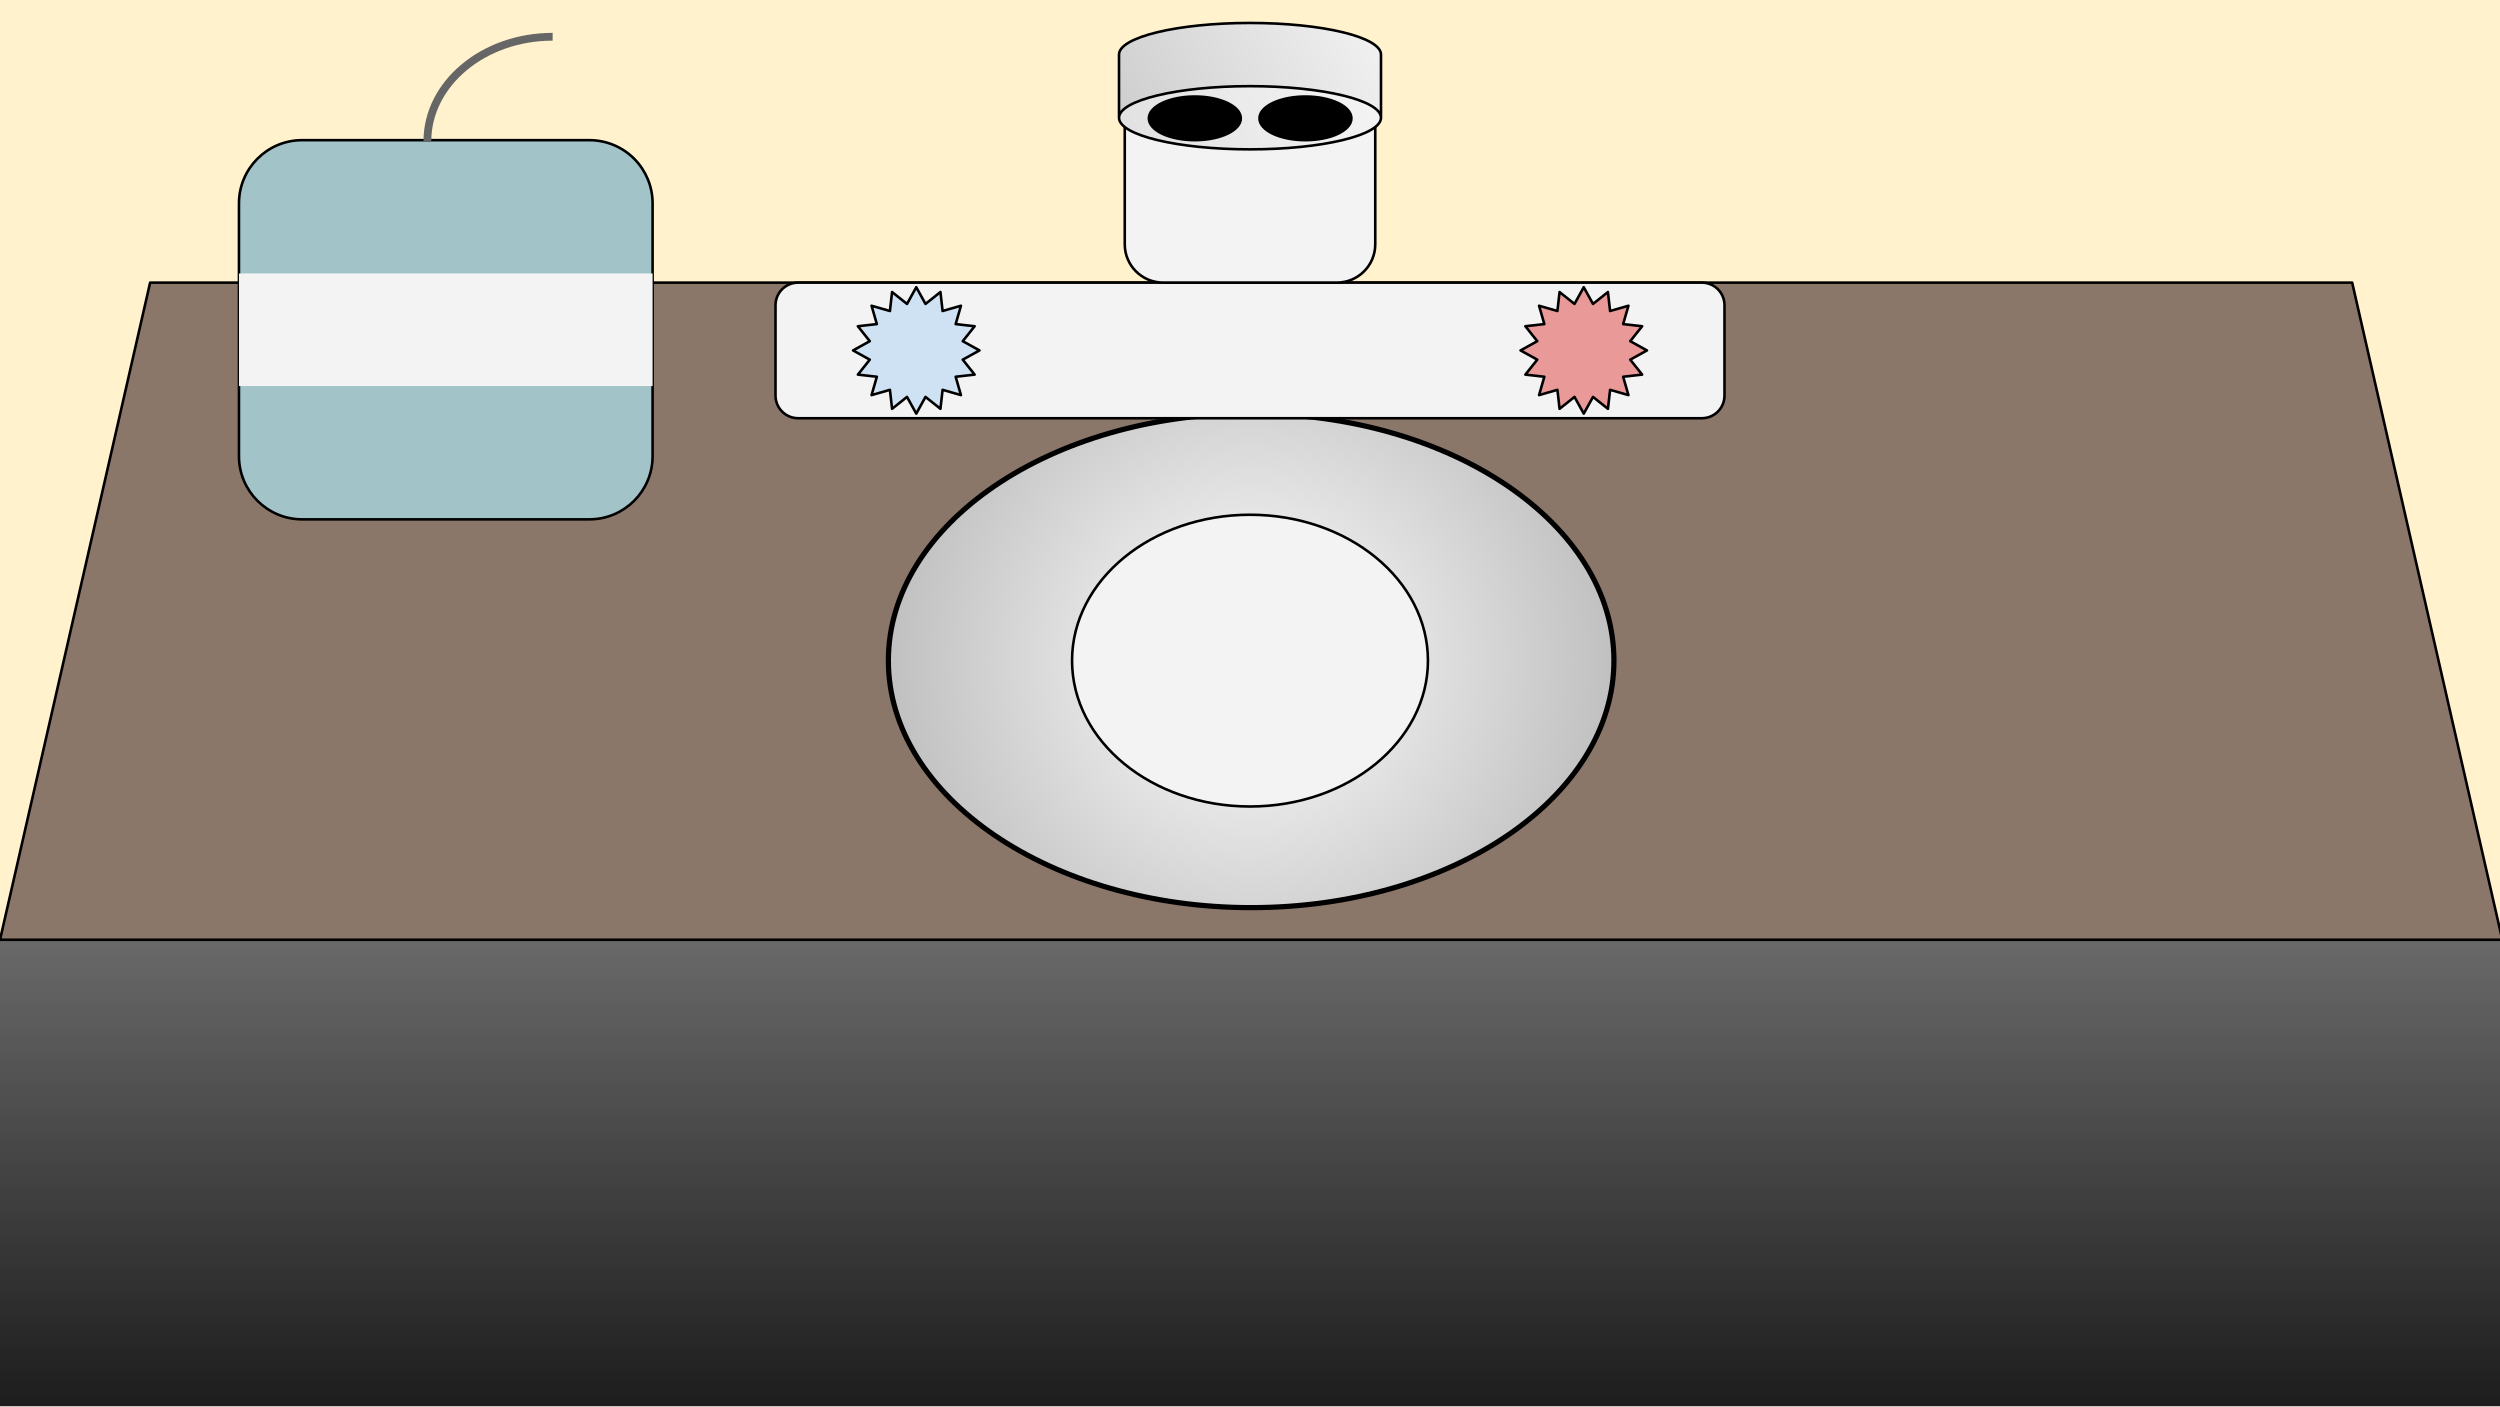
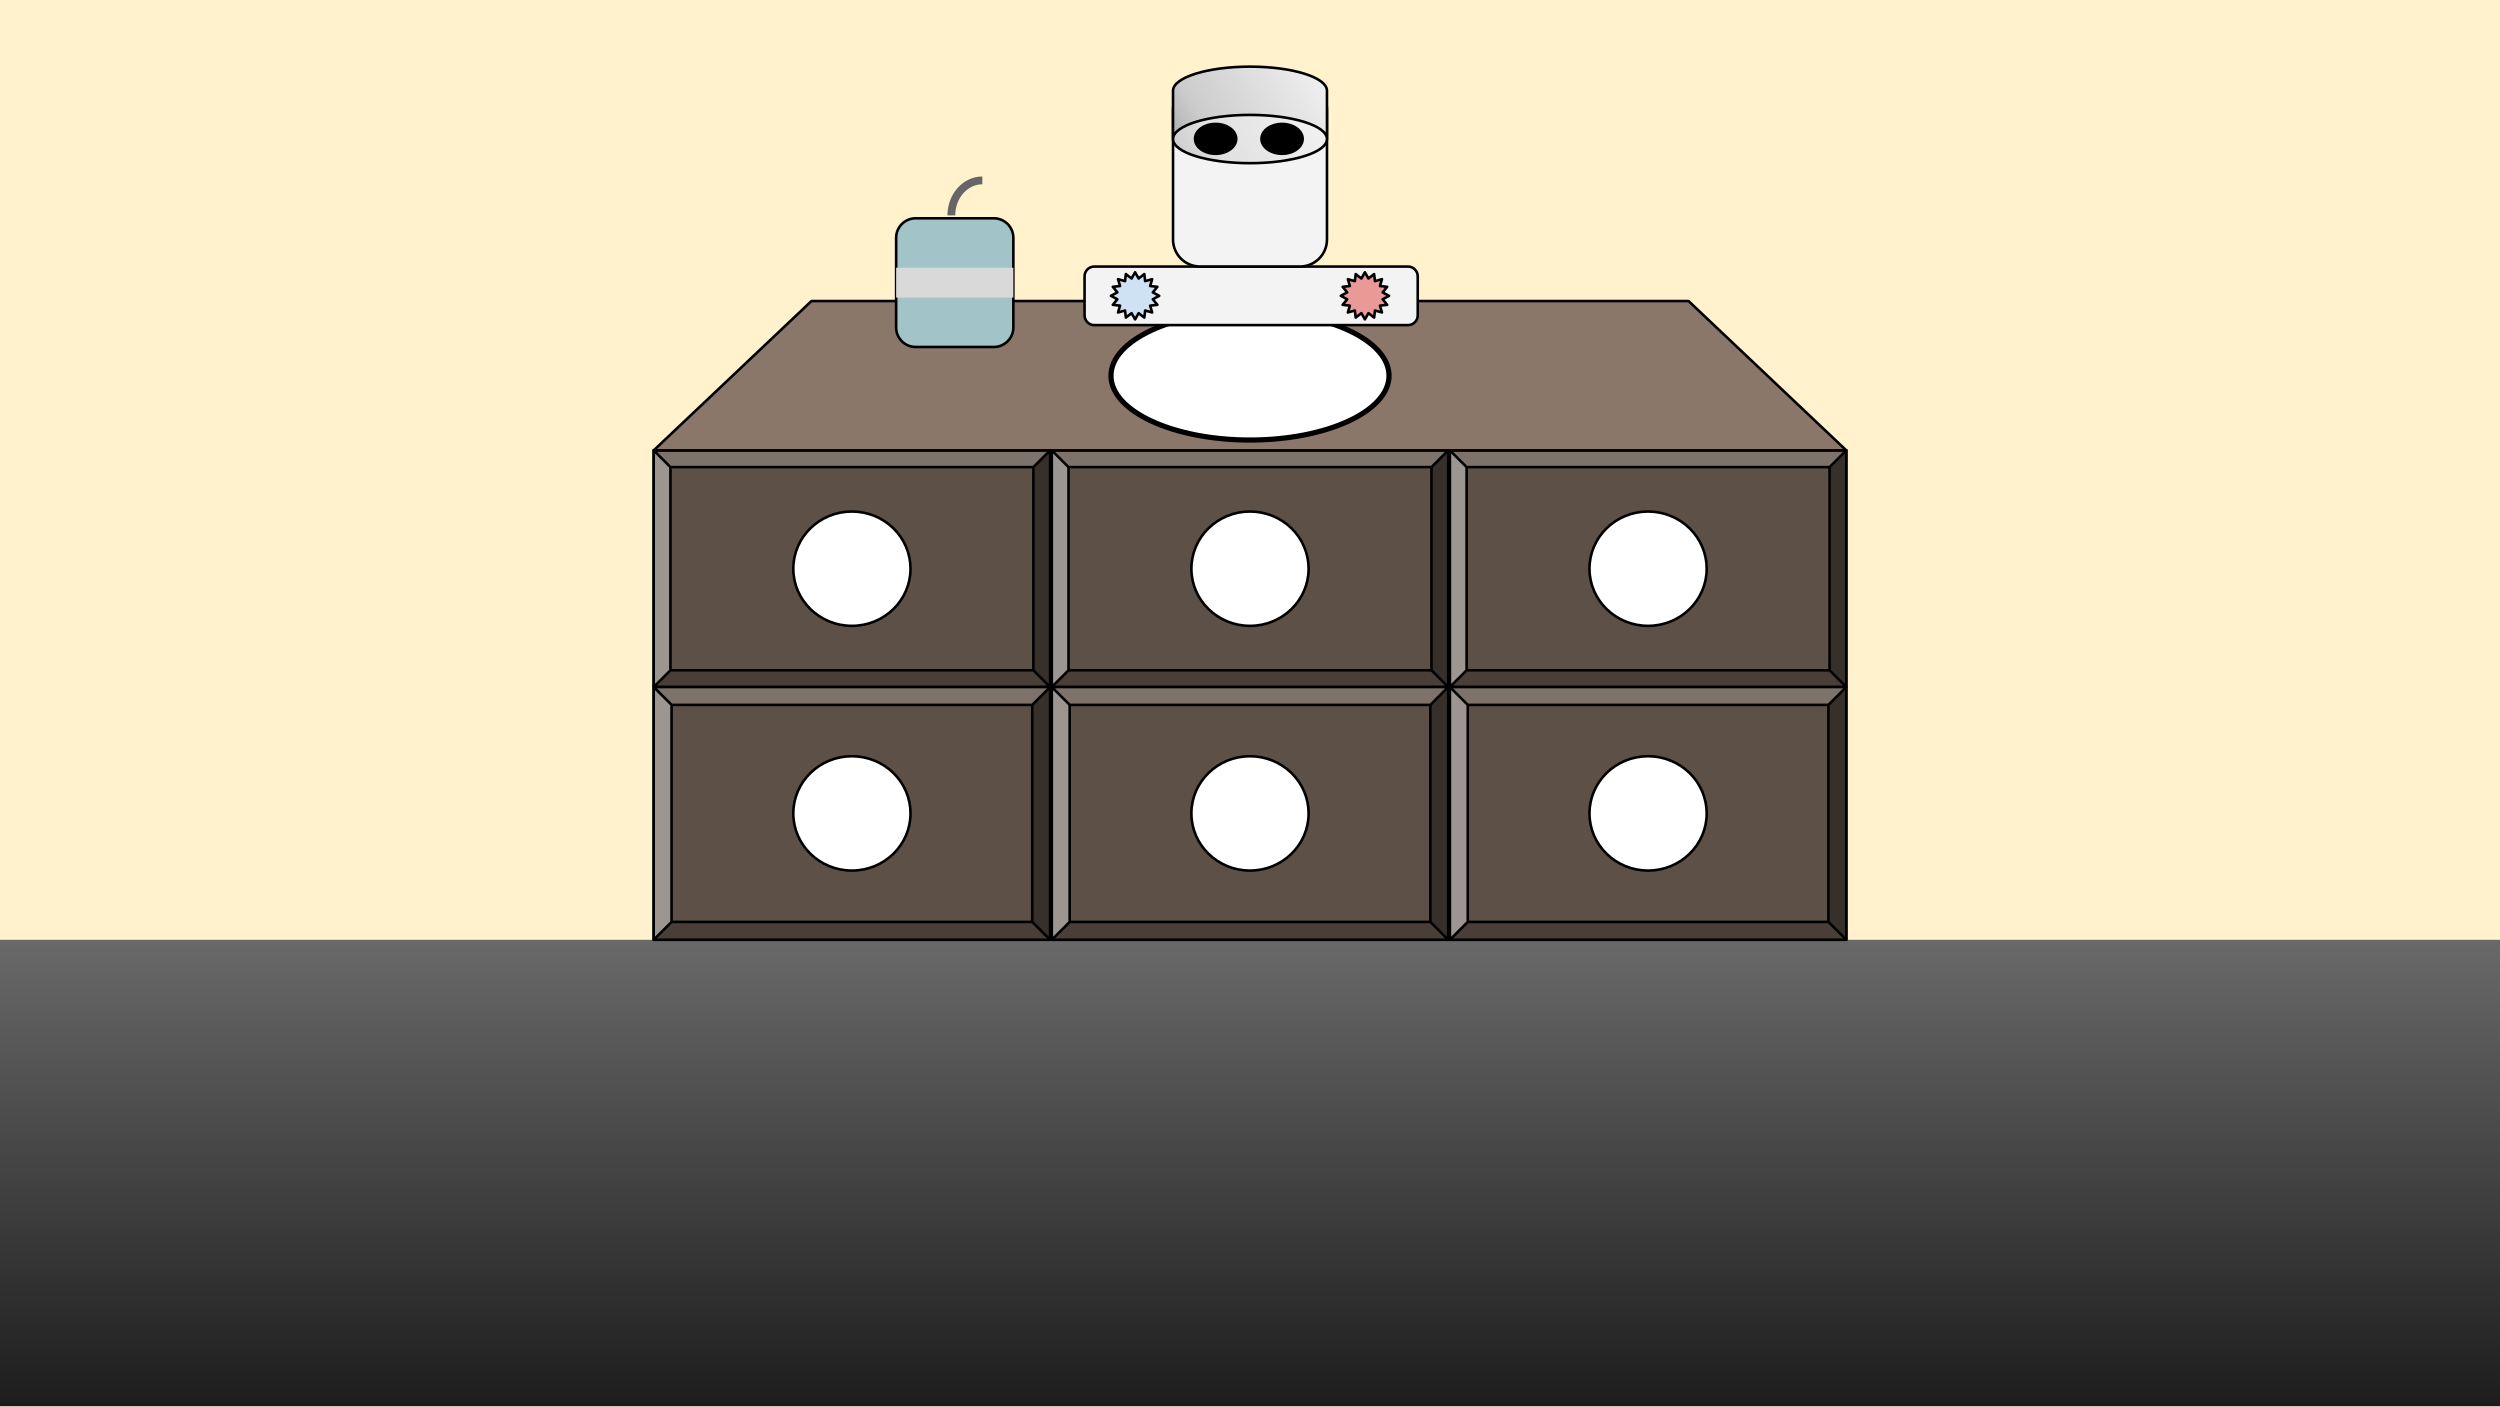
<svg xmlns="http://www.w3.org/2000/svg" version="1.1" viewBox="0.0 0.0 960.0 540.0" fill="none" stroke="none" stroke-linecap="square" stroke-miterlimit="10">
  <clipPath id="p.0">
    <path d="m0 0l960.0 0l0 540.0l-960.0 0l0 -540.0z" clip-rule="nonzero" />
  </clipPath>
  <g clip-path="url(#p.0)">
    <path fill="#fff2cc" d="m0 0l960.0 0l0 540.0l-960.0 0z" fill-rule="evenodd" />
    <defs>
      <linearGradient id="p.1" gradientUnits="userSpaceOnUse" gradientTransform="matrix(13.38245 0.0 0.0 13.38245 0.0 0.0)" spreadMethod="pad" x1="9.436625331829487E-10" y1="26.967" x2="-4.84434104419912E-5" y2="40.349">
        <stop offset="0.0" stop-color="#696969" />
        <stop offset="1.0" stop-color="#1d1d1d" />
      </linearGradient>
    </defs>
    <path fill="url(#p.1)" d="m0 360.882l960.882 0l0 179.087l-960.882 0z" fill-rule="evenodd" />
-     <path fill="#8b776a" d="m0 360.877l57.646 -252.346l845.59 0l57.646 252.346z" fill-rule="evenodd" />
-     <path stroke="#000000" stroke-width="1.0" stroke-linejoin="round" stroke-linecap="butt" d="m0 360.877l57.646 -252.346l845.59 0l57.646 252.346z" fill-rule="evenodd" />
+     <path fill="#8b776a" d="m251.024 172.945l457.953 0l0 187.937l-457.953 0z" fill-rule="evenodd" />
+     <path stroke="#000000" stroke-width="1.0" stroke-linejoin="round" stroke-linecap="butt" d="m251.024 172.945l457.953 0l0 187.937l-457.953 0z" fill-rule="evenodd" />
+     <path fill="#5d5047" d="m257.45 179.371l139.368 0l0 78.014l-139.368 0z" fill-rule="evenodd" />
+     <path fill="#7d736b" d="m251.024 172.945l152.22 0l-6.426 6.426l-139.368 0z" fill-rule="evenodd" />
+     <path fill="#4a3f38" d="m251.024 263.811l6.426 -6.426l139.368 0l6.426 6.426z" fill-rule="evenodd" />
+     <path fill="#9d9690" d="m251.024 172.945l6.426 6.426l0 78.014l-6.426 6.426z" fill-rule="evenodd" />
+     <path fill="#372f2a" d="m403.244 172.945l0 90.866l-6.426 -6.426l0 -78.014z" fill-rule="evenodd" />
+     <path fill="#000000" fill-opacity="0.0" d="m251.024 172.945l152.22 0l0 90.866l-152.22 0zm6.426 6.426l139.368 0l0 78.014l-139.368 0zm-6.426 -6.426l6.426 6.426m-6.426 84.44l6.426 -6.426m145.794 -84.44l-6.426 6.426m6.426 84.44l-6.426 -6.426" fill-rule="evenodd" />
+     <path stroke="#000000" stroke-width="1.0" stroke-linejoin="round" stroke-linecap="butt" d="m251.024 172.945l152.22 0l0 90.866l-152.22 0zm6.426 6.426l139.368 0l0 78.014l-139.368 0zm-6.426 -6.426l6.426 6.426m-6.426 84.44l6.426 -6.426m145.794 -84.44l-6.426 6.426m6.426 84.44l-6.426 -6.426" fill-rule="evenodd" />
+     <path fill="#5d5047" d="m410.316 179.371l139.368 0l0 78.014l-139.368 0z" fill-rule="evenodd" />
+     <path fill="#7d736b" d="m403.89 172.945l152.22 0l-6.426 6.426l-139.368 0z" fill-rule="evenodd" />
+     <path fill="#4a3f38" d="m403.89 263.811l6.426 -6.426l139.368 0l6.426 6.426z" fill-rule="evenodd" />
+     <path fill="#9d9690" d="m403.89 172.945l6.426 6.426l0 78.014l-6.426 6.426z" fill-rule="evenodd" />
+     <path fill="#372f2a" d="m556.11 172.945l0 90.866l-6.426 -6.426l0 -78.014z" fill-rule="evenodd" />
+     <path fill="#000000" fill-opacity="0.0" d="m403.89 172.945l152.22 0l0 90.866l-152.22 0zm6.426 6.426l139.368 0l0 78.014l-139.368 0zm-6.426 -6.426l6.426 6.426m-6.426 84.44l6.426 -6.426m145.794 -84.44l-6.426 6.426m6.426 84.44l-6.426 -6.426" fill-rule="evenodd" />
+     <path stroke="#000000" stroke-width="1.0" stroke-linejoin="round" stroke-linecap="butt" d="m403.89 172.945l152.22 0l0 90.866l-152.22 0zm6.426 6.426l139.368 0l0 78.014l-139.368 0zm-6.426 -6.426l6.426 6.426m-6.426 84.44l6.426 -6.426m145.794 -84.44l-6.426 6.426m6.426 84.44l-6.426 -6.426" fill-rule="evenodd" />
+     <path fill="#5d5047" d="m563.182 179.371l139.368 0l0 78.014l-139.368 0z" fill-rule="evenodd" />
+     <path fill="#7d736b" d="m556.756 172.945l152.22 0l-6.426 6.426l-139.368 0z" fill-rule="evenodd" />
+     <path fill="#4a3f38" d="m556.756 263.811l6.426 -6.426l139.368 0l6.426 6.426z" fill-rule="evenodd" />
+     <path fill="#9d9690" d="m556.756 172.945l6.426 6.426l0 78.014l-6.426 6.426z" fill-rule="evenodd" />
+     <path fill="#372f2a" d="m708.976 172.945l0 90.866l-6.426 -6.426l0 -78.014z" fill-rule="evenodd" />
+     <path fill="#000000" fill-opacity="0.0" d="m556.756 172.945l152.22 0l0 90.866l-152.22 0zm6.426 6.426l139.368 0l0 78.014l-139.368 0zm-6.426 -6.426l6.426 6.426m-6.426 84.44l6.426 -6.426m145.794 -84.44l-6.426 6.426m6.426 84.44l-6.426 -6.426" fill-rule="evenodd" />
+     <path stroke="#000000" stroke-width="1.0" stroke-linejoin="round" stroke-linecap="butt" d="m556.756 172.945l152.22 0l0 90.866l-152.22 0zm6.426 6.426l139.368 0l0 78.014l-139.368 0zm-6.426 -6.426l6.426 6.426m-6.426 84.44l6.426 -6.426m145.794 -84.44l-6.426 6.426m6.426 84.44l-6.426 -6.426" fill-rule="evenodd" />
+     <path fill="#5d5047" d="m257.889 270.676l138.491 0l0 83.341l-138.491 0z" fill-rule="evenodd" />
+     <path fill="#7d736b" d="m251.024 263.811l152.22 0l-6.865 6.865l-138.491 0z" fill-rule="evenodd" />
+     <path fill="#4a3f38" d="m251.024 360.882l6.865 -6.865l138.491 0l6.865 6.865z" fill-rule="evenodd" />
+     <path fill="#9d9690" d="m251.024 263.811l6.865 6.865l0 83.341l-6.865 6.865z" fill-rule="evenodd" />
+     <path fill="#372f2a" d="m403.244 263.811l0 97.071l-6.865 -6.865l0 -83.341z" fill-rule="evenodd" />
+     <path fill="#000000" fill-opacity="0.0" d="m251.024 263.811l152.22 0l0 97.071l-152.22 0zm6.865 6.865l138.491 0l0 83.341l-138.491 0zm-6.865 -6.865l6.865 6.865m-6.865 90.206l6.865 -6.865m145.356 -90.206l-6.865 6.865m6.865 90.206l-6.865 -6.865" fill-rule="evenodd" />
+     <path stroke="#000000" stroke-width="1.0" stroke-linejoin="round" stroke-linecap="butt" d="m251.024 263.811l152.22 0l0 97.071l-152.22 0zm6.865 6.865l138.491 0l0 83.341l-138.491 0zm-6.865 -6.865l6.865 6.865m-6.865 90.206l6.865 -6.865m145.356 -90.206l-6.865 6.865m6.865 90.206l-6.865 -6.865" fill-rule="evenodd" />
+     <path fill="#5d5047" d="m410.755 270.676l138.491 0l0 83.341l-138.491 0z" fill-rule="evenodd" />
+     <path fill="#7d736b" d="m403.89 263.811l152.22 0l-6.865 6.865l-138.491 0z" fill-rule="evenodd" />
+     <path fill="#4a3f38" d="m403.89 360.882l6.865 -6.865l138.491 0l6.865 6.865z" fill-rule="evenodd" />
+     <path fill="#9d9690" d="m403.89 263.811l6.865 6.865l0 83.341l-6.865 6.865z" fill-rule="evenodd" />
+     <path fill="#372f2a" d="m556.11 263.811l0 97.071l-6.865 -6.865l0 -83.341z" fill-rule="evenodd" />
+     <path fill="#000000" fill-opacity="0.0" d="m403.89 263.811l152.22 0l0 97.071l-152.22 0zm6.865 6.865l138.491 0l0 83.341l-138.491 0zm-6.865 -6.865l6.865 6.865m-6.865 90.206l6.865 -6.865m145.356 -90.206l-6.865 6.865m6.865 90.206l-6.865 -6.865" fill-rule="evenodd" />
+     <path stroke="#000000" stroke-width="1.0" stroke-linejoin="round" stroke-linecap="butt" d="m403.89 263.811l152.22 0l0 97.071l-152.22 0zm6.865 6.865l138.491 0l0 83.341l-138.491 0zm-6.865 -6.865l6.865 6.865m-6.865 90.206l6.865 -6.865m145.356 -90.206l-6.865 6.865m6.865 90.206l-6.865 -6.865" fill-rule="evenodd" />
+     <path fill="#5d5047" d="m563.621 270.676l138.491 0l0 83.341l-138.491 0z" fill-rule="evenodd" />
+     <path fill="#7d736b" d="m556.756 263.811l152.22 0l-6.865 6.865l-138.491 0z" fill-rule="evenodd" />
+     <path fill="#4a3f38" d="m556.756 360.882l6.865 -6.865l138.491 0l6.865 6.865z" fill-rule="evenodd" />
+     <path fill="#9d9690" d="m556.756 263.811l6.865 6.865l0 83.341l-6.865 6.865z" fill-rule="evenodd" />
+     <path fill="#372f2a" d="m708.976 263.811l0 97.071l-6.865 -6.865l0 -83.341z" fill-rule="evenodd" />
+     <path fill="#000000" fill-opacity="0.0" d="m556.756 263.811l152.22 0l0 97.071l-152.22 0zm6.865 6.865l138.491 0l0 83.341l-138.491 0zm-6.865 -6.865l6.865 6.865m-6.865 90.206l6.865 -6.865m145.356 -90.206l-6.865 6.865m6.865 90.206l-6.865 -6.865" fill-rule="evenodd" />
+     <path stroke="#000000" stroke-width="1.0" stroke-linejoin="round" stroke-linecap="butt" d="m556.756 263.811l152.22 0l0 97.071l-152.22 0zm6.865 6.865l138.491 0l0 83.341l-138.491 0zm-6.865 -6.865l6.865 6.865m-6.865 90.206l6.865 -6.865m145.356 -90.206l-6.865 6.865m6.865 90.206l-6.865 -6.865" fill-rule="evenodd" />
+     <path fill="#8b776a" d="m251.024 172.942l60.586 -57.354l336.781 0l60.586 57.354z" fill-rule="evenodd" />
+     <path stroke="#000000" stroke-width="1.0" stroke-linejoin="round" stroke-linecap="butt" d="m251.024 172.942l60.586 -57.354l336.781 0l60.586 57.354z" fill-rule="evenodd" />
+     <path fill="#ffffff" d="m426.614 144.265l0 0c0 -13.646 23.902 -24.709 53.386 -24.709l0 0c29.484 0 53.386 11.062 53.386 24.709l0 0c0 13.646 -23.902 24.709 -53.386 24.709l0 0c-29.484 0 -53.386 -11.062 -53.386 -24.709z" fill-rule="evenodd" />
+     <path stroke="#000000" stroke-width="2.0" stroke-linejoin="round" stroke-linecap="butt" d="m426.614 144.265l0 0c0 -13.646 23.902 -24.709 53.386 -24.709l0 0c29.484 0 53.386 11.062 53.386 24.709l0 0c0 13.646 -23.902 24.709 -53.386 24.709l0 0c-29.484 0 -53.386 -11.062 -53.386 -24.709z" fill-rule="evenodd" />
+     <path fill="#f3f3f3" d="m416.472 106.102l0 0c0 -2.07 1.678 -3.748 3.748 -3.748l120.441 0c0.994 0 1.947 0.395 2.65 1.098c0.703 0.703 1.098 1.656 1.098 2.65l0 14.992c0 2.07 -1.678 3.748 -3.748 3.748l-120.441 0c-2.07 0 -3.748 -1.678 -3.748 -3.748z" fill-rule="evenodd" />
+     <path stroke="#000000" stroke-width="1.0" stroke-linejoin="round" stroke-linecap="butt" d="m416.472 106.102l0 0c0 -2.07 1.678 -3.748 3.748 -3.748l120.441 0c0.994 0 1.947 0.395 2.65 1.098c0.703 0.703 1.098 1.656 1.098 2.65l0 14.992c0 2.07 -1.678 3.748 -3.748 3.748l-120.441 0c-2.07 0 -3.748 -1.678 -3.748 -3.748z" fill-rule="evenodd" />
+     <path fill="#f3f3f3" d="m450.441 42.128l0 0c0 -5.724 4.64 -10.365 10.365 -10.365l38.389 0l0 0c2.749 0 5.385 1.092 7.329 3.036c1.944 1.944 3.036 4.58 3.036 7.329l0 49.854c0 5.724 -4.64 10.365 -10.365 10.365l-38.389 0c-5.724 0 -10.365 -4.64 -10.365 -10.365z" fill-rule="evenodd" />
+     <path stroke="#000000" stroke-width="1.0" stroke-linejoin="round" stroke-linecap="butt" d="m450.441 42.128l0 0c0 -5.724 4.64 -10.365 10.365 -10.365l38.389 0l0 0c2.749 0 5.385 1.092 7.329 3.036c1.944 1.944 3.036 4.58 3.036 7.329l0 49.854c0 5.724 -4.64 10.365 -10.365 10.365l-38.389 0c-5.724 0 -10.365 -4.64 -10.365 -10.365z" fill-rule="evenodd" />
    <defs>
-       <radialGradient id="p.2" gradientUnits="userSpaceOnUse" gradientTransform="matrix(12.98199 0.0 0.0 12.98199 0.0 0.0)" spreadMethod="pad" cx="37.008" cy="19.541" fx="37.008" fy="19.541" r="12.982">
-         <stop offset="0.0" stop-color="#ffffff" />
-         <stop offset="1.0" stop-color="#b3b3b3" />
-       </radialGradient>
-     </defs>
-     <path fill="url(#p.2)" d="m341.134 253.68l0 0c0 -52.384 62.37 -94.85 139.307 -94.85l0 0c76.937 0 139.307 42.466 139.307 94.85l0 0c0 52.384 -62.37 94.85 -139.307 94.85l0 0c-76.937 0 -139.307 -42.466 -139.307 -94.85z" fill-rule="evenodd" />
-     <path stroke="#000000" stroke-width="2.0" stroke-linejoin="round" stroke-linecap="butt" d="m341.134 253.68l0 0c0 -52.384 62.37 -94.85 139.307 -94.85l0 0c76.937 0 139.307 42.466 139.307 94.85l0 0c0 52.384 -62.37 94.85 -139.307 94.85l0 0c-76.937 0 -139.307 -42.466 -139.307 -94.85z" fill-rule="evenodd" />
-     <path fill="#f3f3f3" d="m297.795 117.206l0 0c0 -4.792 3.885 -8.677 8.677 -8.677l347.055 0c2.301 0 4.508 0.914 6.136 2.542c1.627 1.627 2.542 3.834 2.542 6.136l0 34.708c0 4.792 -3.885 8.677 -8.677 8.677l-347.055 0c-4.792 0 -8.677 -3.885 -8.677 -8.677z" fill-rule="evenodd" />
-     <path stroke="#000000" stroke-width="1.0" stroke-linejoin="round" stroke-linecap="butt" d="m297.795 117.206l0 0c0 -4.792 3.885 -8.677 8.677 -8.677l347.055 0c2.301 0 4.508 0.914 6.136 2.542c1.627 1.627 2.542 3.834 2.542 6.136l0 34.708c0 4.792 -3.885 8.677 -8.677 8.677l-347.055 0c-4.792 0 -8.677 -3.885 -8.677 -8.677z" fill-rule="evenodd" />
-     <path fill="#f3f3f3" d="m431.906 34.998l0 0c0 -8.121 6.583 -14.704 14.704 -14.704l66.782 0c3.9 0 7.64 1.549 10.397 4.307c2.757 2.757 4.307 6.497 4.307 10.397l0 58.813c0 8.121 -6.583 14.704 -14.704 14.704l-66.782 0l0 0c-8.121 0 -14.704 -6.583 -14.704 -14.704z" fill-rule="evenodd" />
-     <path stroke="#000000" stroke-width="1.0" stroke-linejoin="round" stroke-linecap="butt" d="m431.906 34.998l0 0c0 -8.121 6.583 -14.704 14.704 -14.704l66.782 0c3.9 0 7.64 1.549 10.397 4.307c2.757 2.757 4.307 6.497 4.307 10.397l0 58.813c0 8.121 -6.583 14.704 -14.704 14.704l-66.782 0l0 0c-8.121 0 -14.704 -6.583 -14.704 -14.704z" fill-rule="evenodd" />
-     <defs>
-       <linearGradient id="p.3" gradientUnits="userSpaceOnUse" gradientTransform="matrix(-10.55408 0.0 0.0 -10.55408 0.0 0.0)" spreadMethod="pad" x1="-47.863" y1="3.292" x2="-38.723" y2="-1.985">
+       <linearGradient id="p.2" gradientUnits="userSpaceOnUse" gradientTransform="matrix(-8.350641 0.0 0.0 -8.350641 0.0 0.0)" spreadMethod="pad" x1="-59.251" y1="0.001" x2="-52.019" y2="-4.174">
        <stop offset="0.0" stop-color="#f2f2f2" />
-         <stop offset="1" stop-color="#cccccc" />
-         <stop offset="1" stop-color="#dfdfdf" />
+         <stop offset="0.74" stop-color="#cccccc" />
        <stop offset="1.0" stop-color="#a6a6a6" />
      </linearGradient>
    </defs>
-     <path fill="url(#p.3)" d="m530.299 45.218l0 0c0 -6.701 -22.52 -12.134 -50.299 -12.134c-27.779 0 -50.299 5.433 -50.299 12.134l0 -24.268c0 -6.701 22.52 -12.134 50.299 -12.134c27.779 0 50.299 5.433 50.299 12.134z" fill-rule="evenodd" />
+     <path fill="url(#p.2)" d="m509.559 53.391l0 0c0 -5.118 -13.234 -9.268 -29.559 -9.268c-16.325 0 -29.559 4.149 -29.559 9.268l0 -18.535c0 -5.118 13.234 -9.268 29.559 -9.268c16.325 0 29.559 4.149 29.559 9.268z" fill-rule="evenodd" />
    <defs>
-       <linearGradient id="p.4" gradientUnits="userSpaceOnUse" gradientTransform="matrix(-10.55408 0.0 0.0 -10.55408 0.0 0.0)" spreadMethod="pad" x1="-47.863" y1="3.292" x2="-38.723" y2="-1.985">
+       <linearGradient id="p.3" gradientUnits="userSpaceOnUse" gradientTransform="matrix(-8.350641 0.0 0.0 -8.350641 0.0 0.0)" spreadMethod="pad" x1="-59.251" y1="0.001" x2="-52.019" y2="-4.174">
        <stop offset="0.0" stop-color="#f2f2f2" />
-         <stop offset="1" stop-color="#cccccc" />
-         <stop offset="1" stop-color="#dfdfdf" />
+         <stop offset="0.74" stop-color="#cccccc" />
        <stop offset="1.0" stop-color="#a6a6a6" />
      </linearGradient>
    </defs>
-     <path fill="url(#p.4)" d="m530.299 45.218l0 0c0 6.701 -22.52 12.134 -50.299 12.134c-27.779 0 -50.299 -5.433 -50.299 -12.134l0 0c0 -6.701 22.52 -12.134 50.299 -12.134c27.779 0 50.299 5.433 50.299 12.134z" fill-rule="evenodd" />
-     <path fill="#000000" fill-opacity="0.0" d="m429.701 45.218l0 0c0 -6.701 22.52 -12.134 50.299 -12.134c27.779 0 50.299 5.433 50.299 12.134l0 0c0 6.701 -22.52 12.134 -50.299 12.134c-27.779 0 -50.299 -5.433 -50.299 -12.134l0 -24.268c0 -6.701 22.52 -12.134 50.299 -12.134c27.779 0 50.299 5.433 50.299 12.134l0 24.268" fill-rule="evenodd" />
-     <path fill="#ffffff" fill-opacity="0.4" d="m530.299 45.218l0 0c0 6.701 -22.52 12.134 -50.299 12.134c-27.779 0 -50.299 -5.433 -50.299 -12.134l0 0c0 -6.701 22.52 -12.134 50.299 -12.134c27.779 0 50.299 5.433 50.299 12.134z" fill-rule="evenodd" />
-     <path stroke="#000000" stroke-width="1.0" stroke-linejoin="round" stroke-linecap="butt" d="m429.701 45.218l0 0c0 -6.701 22.52 -12.134 50.299 -12.134c27.779 0 50.299 5.433 50.299 12.134l0 0c0 6.701 -22.52 12.134 -50.299 12.134c-27.779 0 -50.299 -5.433 -50.299 -12.134l0 -24.268c0 -6.701 22.52 -12.134 50.299 -12.134c27.779 0 50.299 5.433 50.299 12.134l0 24.268" fill-rule="evenodd" />
-     <path fill="#000000" d="m441.163 45.444l0 0c0 -4.627 7.904 -8.378 17.654 -8.378l0 0c9.75 0 17.654 3.751 17.654 8.378l0 0c0 4.627 -7.904 8.378 -17.654 8.378l0 0c-9.75 0 -17.654 -3.751 -17.654 -8.378z" fill-rule="evenodd" />
-     <path stroke="#000000" stroke-width="1.0" stroke-linejoin="round" stroke-linecap="butt" d="m441.163 45.444l0 0c0 -4.627 7.904 -8.378 17.654 -8.378l0 0c9.75 0 17.654 3.751 17.654 8.378l0 0c0 4.627 -7.904 8.378 -17.654 8.378l0 0c-9.75 0 -17.654 -3.751 -17.654 -8.378z" fill-rule="evenodd" />
-     <path fill="#000000" d="m483.635 45.444l0 0c0 -4.627 7.904 -8.378 17.654 -8.378l0 0c9.75 0 17.654 3.751 17.654 8.378l0 0c0 4.627 -7.904 8.378 -17.654 8.378l0 0c-9.75 0 -17.654 -3.751 -17.654 -8.378z" fill-rule="evenodd" />
-     <path stroke="#000000" stroke-width="1.0" stroke-linejoin="round" stroke-linecap="butt" d="m483.635 45.444l0 0c0 -4.627 7.904 -8.378 17.654 -8.378l0 0c9.75 0 17.654 3.751 17.654 8.378l0 0c0 4.627 -7.904 8.378 -17.654 8.378l0 0c-9.75 0 -17.654 -3.751 -17.654 -8.378z" fill-rule="evenodd" />
-     <path fill="#cfe2f3" d="m327.575 134.562l6.417 -3.551l-4.569 -5.736l7.287 -0.825l-2.027 -7.048l7.048 2.027l0.825 -7.287l5.736 4.569l3.551 -6.417l3.551 6.417l5.736 -4.569l0.825 7.287l7.048 -2.027l-2.027 7.048l7.287 0.825l-4.569 5.736l6.417 3.551l-6.417 3.551l4.569 5.736l-7.287 0.825l2.027 7.048l-7.048 -2.027l-0.825 7.287l-5.736 -4.569l-3.551 6.417l-3.551 -6.417l-5.736 4.569l-0.825 -7.287l-7.048 2.027l2.027 -7.048l-7.287 -0.825l4.569 -5.736z" fill-rule="evenodd" />
-     <path stroke="#000000" stroke-width="1.0" stroke-linejoin="round" stroke-linecap="butt" d="m327.575 134.562l6.417 -3.551l-4.569 -5.736l7.287 -0.825l-2.027 -7.048l7.048 2.027l0.825 -7.287l5.736 4.569l3.551 -6.417l3.551 6.417l5.736 -4.569l0.825 7.287l7.048 -2.027l-2.027 7.048l7.287 0.825l-4.569 5.736l6.417 3.551l-6.417 3.551l4.569 5.736l-7.287 0.825l2.027 7.048l-7.048 -2.027l-0.825 7.287l-5.736 -4.569l-3.551 6.417l-3.551 -6.417l-5.736 4.569l-0.825 -7.287l-7.048 2.027l2.027 -7.048l-7.287 -0.825l4.569 -5.736z" fill-rule="evenodd" />
-     <path fill="#ea9999" d="m583.89 134.562l6.417 -3.551l-4.569 -5.736l7.287 -0.825l-2.026 -7.048l7.048 2.027l0.825 -7.287l5.736 4.569l3.551 -6.417l3.551 6.417l5.736 -4.569l0.825 7.287l7.048 -2.027l-2.027 7.048l7.287 0.825l-4.569 5.736l6.417 3.551l-6.417 3.551l4.569 5.736l-7.287 0.825l2.027 7.048l-7.048 -2.027l-0.825 7.287l-5.736 -4.569l-3.551 6.417l-3.551 -6.417l-5.736 4.569l-0.825 -7.287l-7.048 2.027l2.026 -7.048l-7.287 -0.825l4.569 -5.736z" fill-rule="evenodd" />
-     <path stroke="#000000" stroke-width="1.0" stroke-linejoin="round" stroke-linecap="butt" d="m583.89 134.562l6.417 -3.551l-4.569 -5.736l7.287 -0.825l-2.026 -7.048l7.048 2.027l0.825 -7.287l5.736 4.569l3.551 -6.417l3.551 6.417l5.736 -4.569l0.825 7.287l7.048 -2.027l-2.027 7.048l7.287 0.825l-4.569 5.736l6.417 3.551l-6.417 3.551l4.569 5.736l-7.287 0.825l2.027 7.048l-7.048 -2.027l-0.825 7.287l-5.736 -4.569l-3.551 6.417l-3.551 -6.417l-5.736 4.569l-0.825 -7.287l-7.048 2.027l2.026 -7.048l-7.287 -0.825l4.569 -5.736z" fill-rule="evenodd" />
-     <path fill="#a2c4c9" d="m91.764 78.09l0 0c0 -13.403 10.865 -24.268 24.268 -24.268l110.298 0c6.436 0 12.609 2.557 17.16 7.108c4.551 4.551 7.108 10.724 7.108 17.16l0 97.07c0 13.403 -10.865 24.268 -24.268 24.268l-110.298 0l0 0c-13.403 0 -24.268 -10.865 -24.268 -24.268z" fill-rule="evenodd" />
-     <path stroke="#000000" stroke-width="1.0" stroke-linejoin="round" stroke-linecap="butt" d="m91.764 78.09l0 0c0 -13.403 10.865 -24.268 24.268 -24.268l110.298 0c6.436 0 12.609 2.557 17.16 7.108c4.551 4.551 7.108 10.724 7.108 17.16l0 97.07c0 13.403 -10.865 24.268 -24.268 24.268l-110.298 0l0 0c-13.403 0 -24.268 -10.865 -24.268 -24.268z" fill-rule="evenodd" />
-     <path fill="#000000" fill-opacity="0.0" d="m212.21 14.118l0 0c-26.562 0 -48.094 17.972 -48.094 40.142l48.094 0z" fill-rule="evenodd" />
-     <path fill="#000000" fill-opacity="0.0" d="m212.21 14.118l0 0c-26.562 0 -48.094 17.972 -48.094 40.142" fill-rule="evenodd" />
-     <path stroke="#666666" stroke-width="3.0" stroke-linejoin="round" stroke-linecap="butt" d="m212.21 14.118l0 0c-26.562 0 -48.094 17.972 -48.094 40.142" fill-rule="evenodd" />
-     <path fill="#f3f3f3" d="m91.764 105.003l158.835 0l0 43.244l-158.835 0z" fill-rule="evenodd" />
-     <path fill="#f3f3f3" d="m411.669 253.68l0 0c0 -30.937 30.593 -56.016 68.331 -56.016l0 0c37.738 0 68.331 25.079 68.331 56.016l0 0c0 30.937 -30.593 56.016 -68.331 56.016l0 0c-37.738 0 -68.331 -25.079 -68.331 -56.016z" fill-rule="evenodd" />
-     <path stroke="#000000" stroke-width="1.0" stroke-linejoin="round" stroke-linecap="butt" d="m411.669 253.68l0 0c0 -30.937 30.593 -56.016 68.331 -56.016l0 0c37.738 0 68.331 25.079 68.331 56.016l0 0c0 30.937 -30.593 56.016 -68.331 56.016l0 0c-37.738 0 -68.331 -25.079 -68.331 -56.016z" fill-rule="evenodd" />
+     <path fill="url(#p.3)" d="m509.559 53.391l0 0c0 5.118 -13.234 9.268 -29.559 9.268c-16.325 0 -29.559 -4.149 -29.559 -9.268l0 0c0 -5.118 13.234 -9.268 29.559 -9.268c16.325 0 29.559 4.149 29.559 9.268z" fill-rule="evenodd" />
+     <path fill="#000000" fill-opacity="0.0" d="m450.441 53.391l0 0c0 -5.118 13.234 -9.268 29.559 -9.268c16.325 0 29.559 4.149 29.559 9.268l0 0c0 5.118 -13.234 9.268 -29.559 9.268c-16.325 0 -29.559 -4.149 -29.559 -9.268l0 -18.535c0 -5.118 13.234 -9.268 29.559 -9.268c16.325 0 29.559 4.149 29.559 9.268l0 18.535" fill-rule="evenodd" />
+     <path fill="#ffffff" fill-opacity="0.4" d="m509.559 53.391l0 0c0 5.118 -13.234 9.268 -29.559 9.268c-16.325 0 -29.559 -4.149 -29.559 -9.268l0 0c0 -5.118 13.234 -9.268 29.559 -9.268c16.325 0 29.559 4.149 29.559 9.268z" fill-rule="evenodd" />
+     <path stroke="#000000" stroke-width="1.0" stroke-linejoin="round" stroke-linecap="butt" d="m450.441 53.391l0 0c0 -5.118 13.234 -9.268 29.559 -9.268c16.325 0 29.559 4.149 29.559 9.268l0 0c0 5.118 -13.234 9.268 -29.559 9.268c-16.325 0 -29.559 -4.149 -29.559 -9.268l0 -18.535c0 -5.118 13.234 -9.268 29.559 -9.268c16.325 0 29.559 4.149 29.559 9.268l0 18.535" fill-rule="evenodd" />
+     <path fill="#cfe2f3" d="m426.614 113.598l2.448 -1.323l-1.743 -2.137l2.781 -0.307l-0.773 -2.625l2.689 0.755l0.315 -2.714l2.189 1.702l1.355 -2.39l1.355 2.39l2.189 -1.702l0.315 2.714l2.689 -0.755l-0.773 2.625l2.781 0.307l-1.743 2.137l2.448 1.323l-2.448 1.323l1.743 2.137l-2.781 0.307l0.773 2.625l-2.689 -0.755l-0.315 2.714l-2.189 -1.702l-1.355 2.39l-1.355 -2.39l-2.189 1.702l-0.315 -2.714l-2.689 0.755l0.773 -2.625l-2.781 -0.307l1.743 -2.137z" fill-rule="evenodd" />
+     <path stroke="#000000" stroke-width="1.0" stroke-linejoin="round" stroke-linecap="butt" d="m426.614 113.598l2.448 -1.323l-1.743 -2.137l2.781 -0.307l-0.773 -2.625l2.689 0.755l0.315 -2.714l2.189 1.702l1.355 -2.39l1.355 2.39l2.189 -1.702l0.315 2.714l2.689 -0.755l-0.773 2.625l2.781 0.307l-1.743 2.137l2.448 1.323l-2.448 1.323l1.743 2.137l-2.781 0.307l0.773 2.625l-2.689 -0.755l-0.315 2.714l-2.189 -1.702l-1.355 2.39l-1.355 -2.39l-2.189 1.702l-0.315 -2.714l-2.689 0.755l0.773 -2.625l-2.781 -0.307l1.743 -2.137z" fill-rule="evenodd" />
+     <path fill="#ea9999" d="m514.866 113.598l2.448 -1.323l-1.744 -2.137l2.781 -0.307l-0.773 -2.625l2.689 0.755l0.315 -2.714l2.189 1.702l1.355 -2.39l1.355 2.39l2.189 -1.702l0.315 2.714l2.689 -0.755l-0.773 2.625l2.781 0.307l-1.744 2.137l2.448 1.323l-2.448 1.323l1.744 2.137l-2.781 0.307l0.773 2.625l-2.689 -0.755l-0.315 2.714l-2.189 -1.702l-1.355 2.39l-1.355 -2.39l-2.189 1.702l-0.315 -2.714l-2.689 0.755l0.773 -2.625l-2.781 -0.307l1.744 -2.137z" fill-rule="evenodd" />
+     <path stroke="#000000" stroke-width="1.0" stroke-linejoin="round" stroke-linecap="butt" d="m514.866 113.598l2.448 -1.323l-1.744 -2.137l2.781 -0.307l-0.773 -2.625l2.689 0.755l0.315 -2.714l2.189 1.702l1.355 -2.39l1.355 2.39l2.189 -1.702l0.315 2.714l2.689 -0.755l-0.773 2.625l2.781 0.307l-1.744 2.137l2.448 1.323l-2.448 1.323l1.744 2.137l-2.781 0.307l0.773 2.625l-2.689 -0.755l-0.315 2.714l-2.189 -1.702l-1.355 2.39l-1.355 -2.39l-2.189 1.702l-0.315 -2.714l-2.689 0.755l0.773 -2.625l-2.781 -0.307l1.744 -2.137z" fill-rule="evenodd" />
+     <path fill="#a2c4c9" d="m344.118 91.326l0 0c0 -4.143 3.359 -7.501 7.501 -7.501l30.005 0l0 0c1.99 0 3.898 0.79 5.304 2.197c1.407 1.407 2.197 3.315 2.197 5.304l0 34.414c0 4.143 -3.359 7.501 -7.501 7.501l-30.005 0c-4.143 0 -7.501 -3.359 -7.501 -7.501z" fill-rule="evenodd" />
+     <path stroke="#000000" stroke-width="1.0" stroke-linejoin="round" stroke-linecap="butt" d="m344.118 91.326l0 0c0 -4.143 3.359 -7.501 7.501 -7.501l30.005 0l0 0c1.99 0 3.898 0.79 5.304 2.197c1.407 1.407 2.197 3.315 2.197 5.304l0 34.414c0 4.143 -3.359 7.501 -7.501 7.501l-30.005 0c-4.143 0 -7.501 -3.359 -7.501 -7.501z" fill-rule="evenodd" />
+     <path fill="#000000" fill-opacity="0.0" d="m377.22 69.268l0 0c-3.158 0 -6.186 1.417 -8.418 3.939c-2.233 2.522 -3.487 5.943 -3.487 9.51l11.905 0z" fill-rule="evenodd" />
+     <path fill="#000000" fill-opacity="0.0" d="m377.22 69.268l0 0c-3.158 0 -6.186 1.417 -8.418 3.939c-2.233 2.522 -3.487 5.943 -3.487 9.51" fill-rule="evenodd" />
+     <path stroke="#666666" stroke-width="3.0" stroke-linejoin="round" stroke-linecap="butt" d="m377.22 69.268l0 0c-3.158 0 -6.186 1.417 -8.418 3.939c-2.233 2.522 -3.487 5.943 -3.487 9.51" fill-rule="evenodd" />
+     <path fill="#d9d9d9" d="m344.118 102.801l45.008 0l0 11.465l-45.008 0z" fill-rule="evenodd" />
+     <path fill="#000000" d="m458.895 53.32l0 0c0 -3.166 3.539 -5.732 7.906 -5.732l0 0c4.366 0 7.905 2.566 7.905 5.732l0 0c0 3.166 -3.539 5.732 -7.905 5.732l0 0c-4.366 0 -7.906 -2.566 -7.906 -5.732z" fill-rule="evenodd" />
+     <path stroke="#000000" stroke-width="1.0" stroke-linejoin="round" stroke-linecap="butt" d="m458.895 53.32l0 0c0 -3.166 3.539 -5.732 7.906 -5.732l0 0c4.366 0 7.905 2.566 7.905 5.732l0 0c0 3.166 -3.539 5.732 -7.905 5.732l0 0c-4.366 0 -7.906 -2.566 -7.906 -5.732z" fill-rule="evenodd" />
+     <path fill="#000000" d="m484.409 53.32l0 0c0 -3.166 3.539 -5.732 7.906 -5.732l0 0c4.366 0 7.905 2.566 7.905 5.732l0 0c0 3.166 -3.539 5.732 -7.905 5.732l0 0c-4.366 0 -7.906 -2.566 -7.906 -5.732z" fill-rule="evenodd" />
+     <path stroke="#000000" stroke-width="1.0" stroke-linejoin="round" stroke-linecap="butt" d="m484.409 53.32l0 0c0 -3.166 3.539 -5.732 7.906 -5.732l0 0c4.366 0 7.905 2.566 7.905 5.732l0 0c0 3.166 -3.539 5.732 -7.905 5.732l0 0c-4.366 0 -7.906 -2.566 -7.906 -5.732z" fill-rule="evenodd" />
+     <path fill="#ffffff" d="m304.63 218.378l0 0c0 -12.124 10.075 -21.953 22.504 -21.953l0 0c5.968 0 11.692 2.313 15.913 6.43c4.22 4.117 6.591 9.701 6.591 15.523l0 0c0 12.124 -10.075 21.953 -22.504 21.953l0 0c-12.429 0 -22.504 -9.829 -22.504 -21.953z" fill-rule="evenodd" />
+     <path stroke="#000000" stroke-width="1.0" stroke-linejoin="round" stroke-linecap="butt" d="m304.63 218.378l0 0c0 -12.124 10.075 -21.953 22.504 -21.953l0 0c5.968 0 11.692 2.313 15.913 6.43c4.22 4.117 6.591 9.701 6.591 15.523l0 0c0 12.124 -10.075 21.953 -22.504 21.953l0 0c-12.429 0 -22.504 -9.829 -22.504 -21.953z" fill-rule="evenodd" />
+     <path fill="#ffffff" d="m457.496 218.377l0 0c0 -12.124 10.075 -21.953 22.504 -21.953l0 0c5.968 0 11.692 2.313 15.913 6.43c4.22 4.117 6.591 9.701 6.591 15.523l0 0c0 12.124 -10.075 21.953 -22.504 21.953l0 0c-12.429 0 -22.504 -9.829 -22.504 -21.953z" fill-rule="evenodd" />
+     <path stroke="#000000" stroke-width="1.0" stroke-linejoin="round" stroke-linecap="butt" d="m457.496 218.377l0 0c0 -12.124 10.075 -21.953 22.504 -21.953l0 0c5.968 0 11.692 2.313 15.913 6.43c4.22 4.117 6.591 9.701 6.591 15.523l0 0c0 12.124 -10.075 21.953 -22.504 21.953l0 0c-12.429 0 -22.504 -9.829 -22.504 -21.953z" fill-rule="evenodd" />
+     <path fill="#ffffff" d="m610.362 218.377l0 0c0 -12.124 10.075 -21.953 22.504 -21.953l0 0c5.968 0 11.692 2.313 15.913 6.43c4.22 4.117 6.591 9.701 6.591 15.523l0 0c0 12.124 -10.075 21.953 -22.504 21.953l0 0c-12.429 0 -22.504 -9.829 -22.504 -21.953z" fill-rule="evenodd" />
+     <path stroke="#000000" stroke-width="1.0" stroke-linejoin="round" stroke-linecap="butt" d="m610.362 218.377l0 0c0 -12.124 10.075 -21.953 22.504 -21.953l0 0c5.968 0 11.692 2.313 15.913 6.43c4.22 4.117 6.591 9.701 6.591 15.523l0 0c0 12.124 -10.075 21.953 -22.504 21.953l0 0c-12.429 0 -22.504 -9.829 -22.504 -21.953z" fill-rule="evenodd" />
+     <path fill="#ffffff" d="m304.63 312.346l0 0c0 -12.124 10.075 -21.953 22.504 -21.953l0 0c5.968 0 11.692 2.313 15.913 6.43c4.22 4.117 6.591 9.701 6.591 15.523l0 0c0 12.124 -10.075 21.953 -22.504 21.953l0 0c-12.429 0 -22.504 -9.829 -22.504 -21.953z" fill-rule="evenodd" />
+     <path stroke="#000000" stroke-width="1.0" stroke-linejoin="round" stroke-linecap="butt" d="m304.63 312.346l0 0c0 -12.124 10.075 -21.953 22.504 -21.953l0 0c5.968 0 11.692 2.313 15.913 6.43c4.22 4.117 6.591 9.701 6.591 15.523l0 0c0 12.124 -10.075 21.953 -22.504 21.953l0 0c-12.429 0 -22.504 -9.829 -22.504 -21.953z" fill-rule="evenodd" />
+     <path fill="#ffffff" d="m457.496 312.346l0 0c0 -12.124 10.075 -21.953 22.504 -21.953l0 0c5.968 0 11.692 2.313 15.913 6.43c4.22 4.117 6.591 9.701 6.591 15.523l0 0c0 12.124 -10.075 21.953 -22.504 21.953l0 0c-12.429 0 -22.504 -9.829 -22.504 -21.953z" fill-rule="evenodd" />
+     <path stroke="#000000" stroke-width="1.0" stroke-linejoin="round" stroke-linecap="butt" d="m457.496 312.346l0 0c0 -12.124 10.075 -21.953 22.504 -21.953l0 0c5.968 0 11.692 2.313 15.913 6.43c4.22 4.117 6.591 9.701 6.591 15.523l0 0c0 12.124 -10.075 21.953 -22.504 21.953l0 0c-12.429 0 -22.504 -9.829 -22.504 -21.953z" fill-rule="evenodd" />
+     <path fill="#ffffff" d="m610.362 312.346l0 0c0 -12.124 10.075 -21.953 22.504 -21.953l0 0c5.968 0 11.692 2.313 15.913 6.43c4.22 4.117 6.591 9.701 6.591 15.523l0 0c0 12.124 -10.075 21.953 -22.504 21.953l0 0c-12.429 0 -22.504 -9.829 -22.504 -21.953z" fill-rule="evenodd" />
+     <path stroke="#000000" stroke-width="1.0" stroke-linejoin="round" stroke-linecap="butt" d="m610.362 312.346l0 0c0 -12.124 10.075 -21.953 22.504 -21.953l0 0c5.968 0 11.692 2.313 15.913 6.43c4.22 4.117 6.591 9.701 6.591 15.523l0 0c0 12.124 -10.075 21.953 -22.504 21.953l0 0c-12.429 0 -22.504 -9.829 -22.504 -21.953z" fill-rule="evenodd" />
  </g>
</svg>
